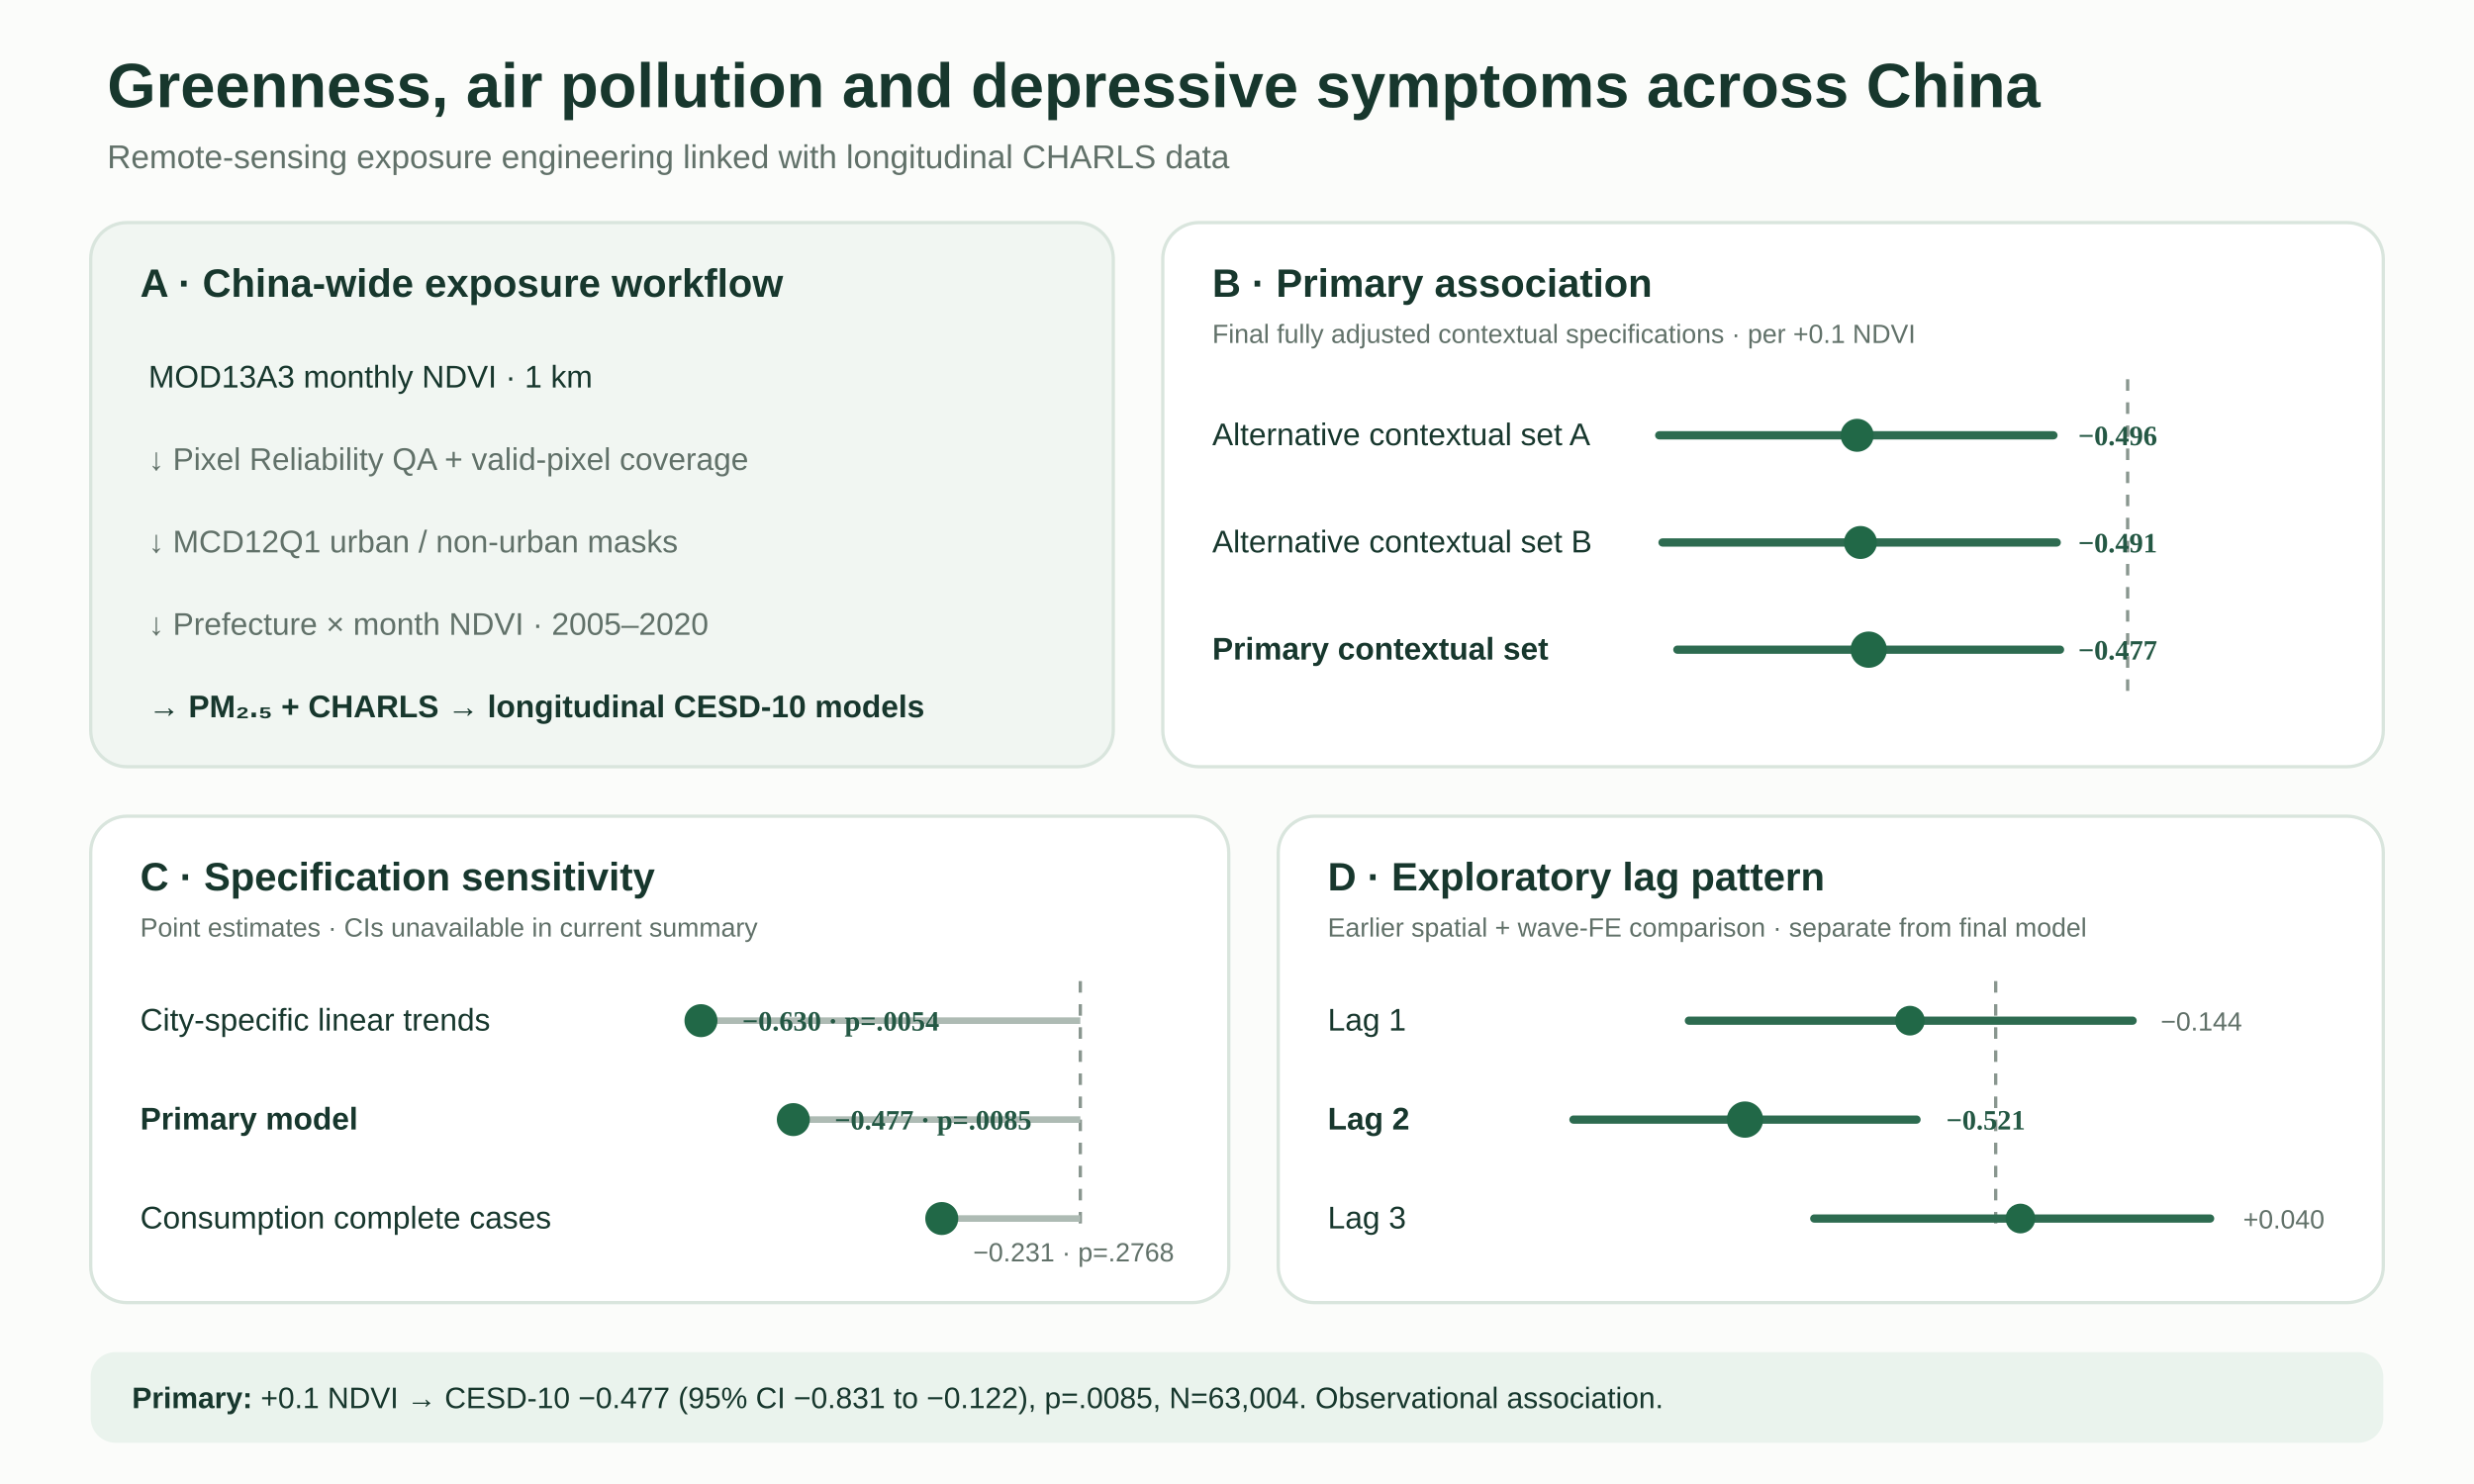
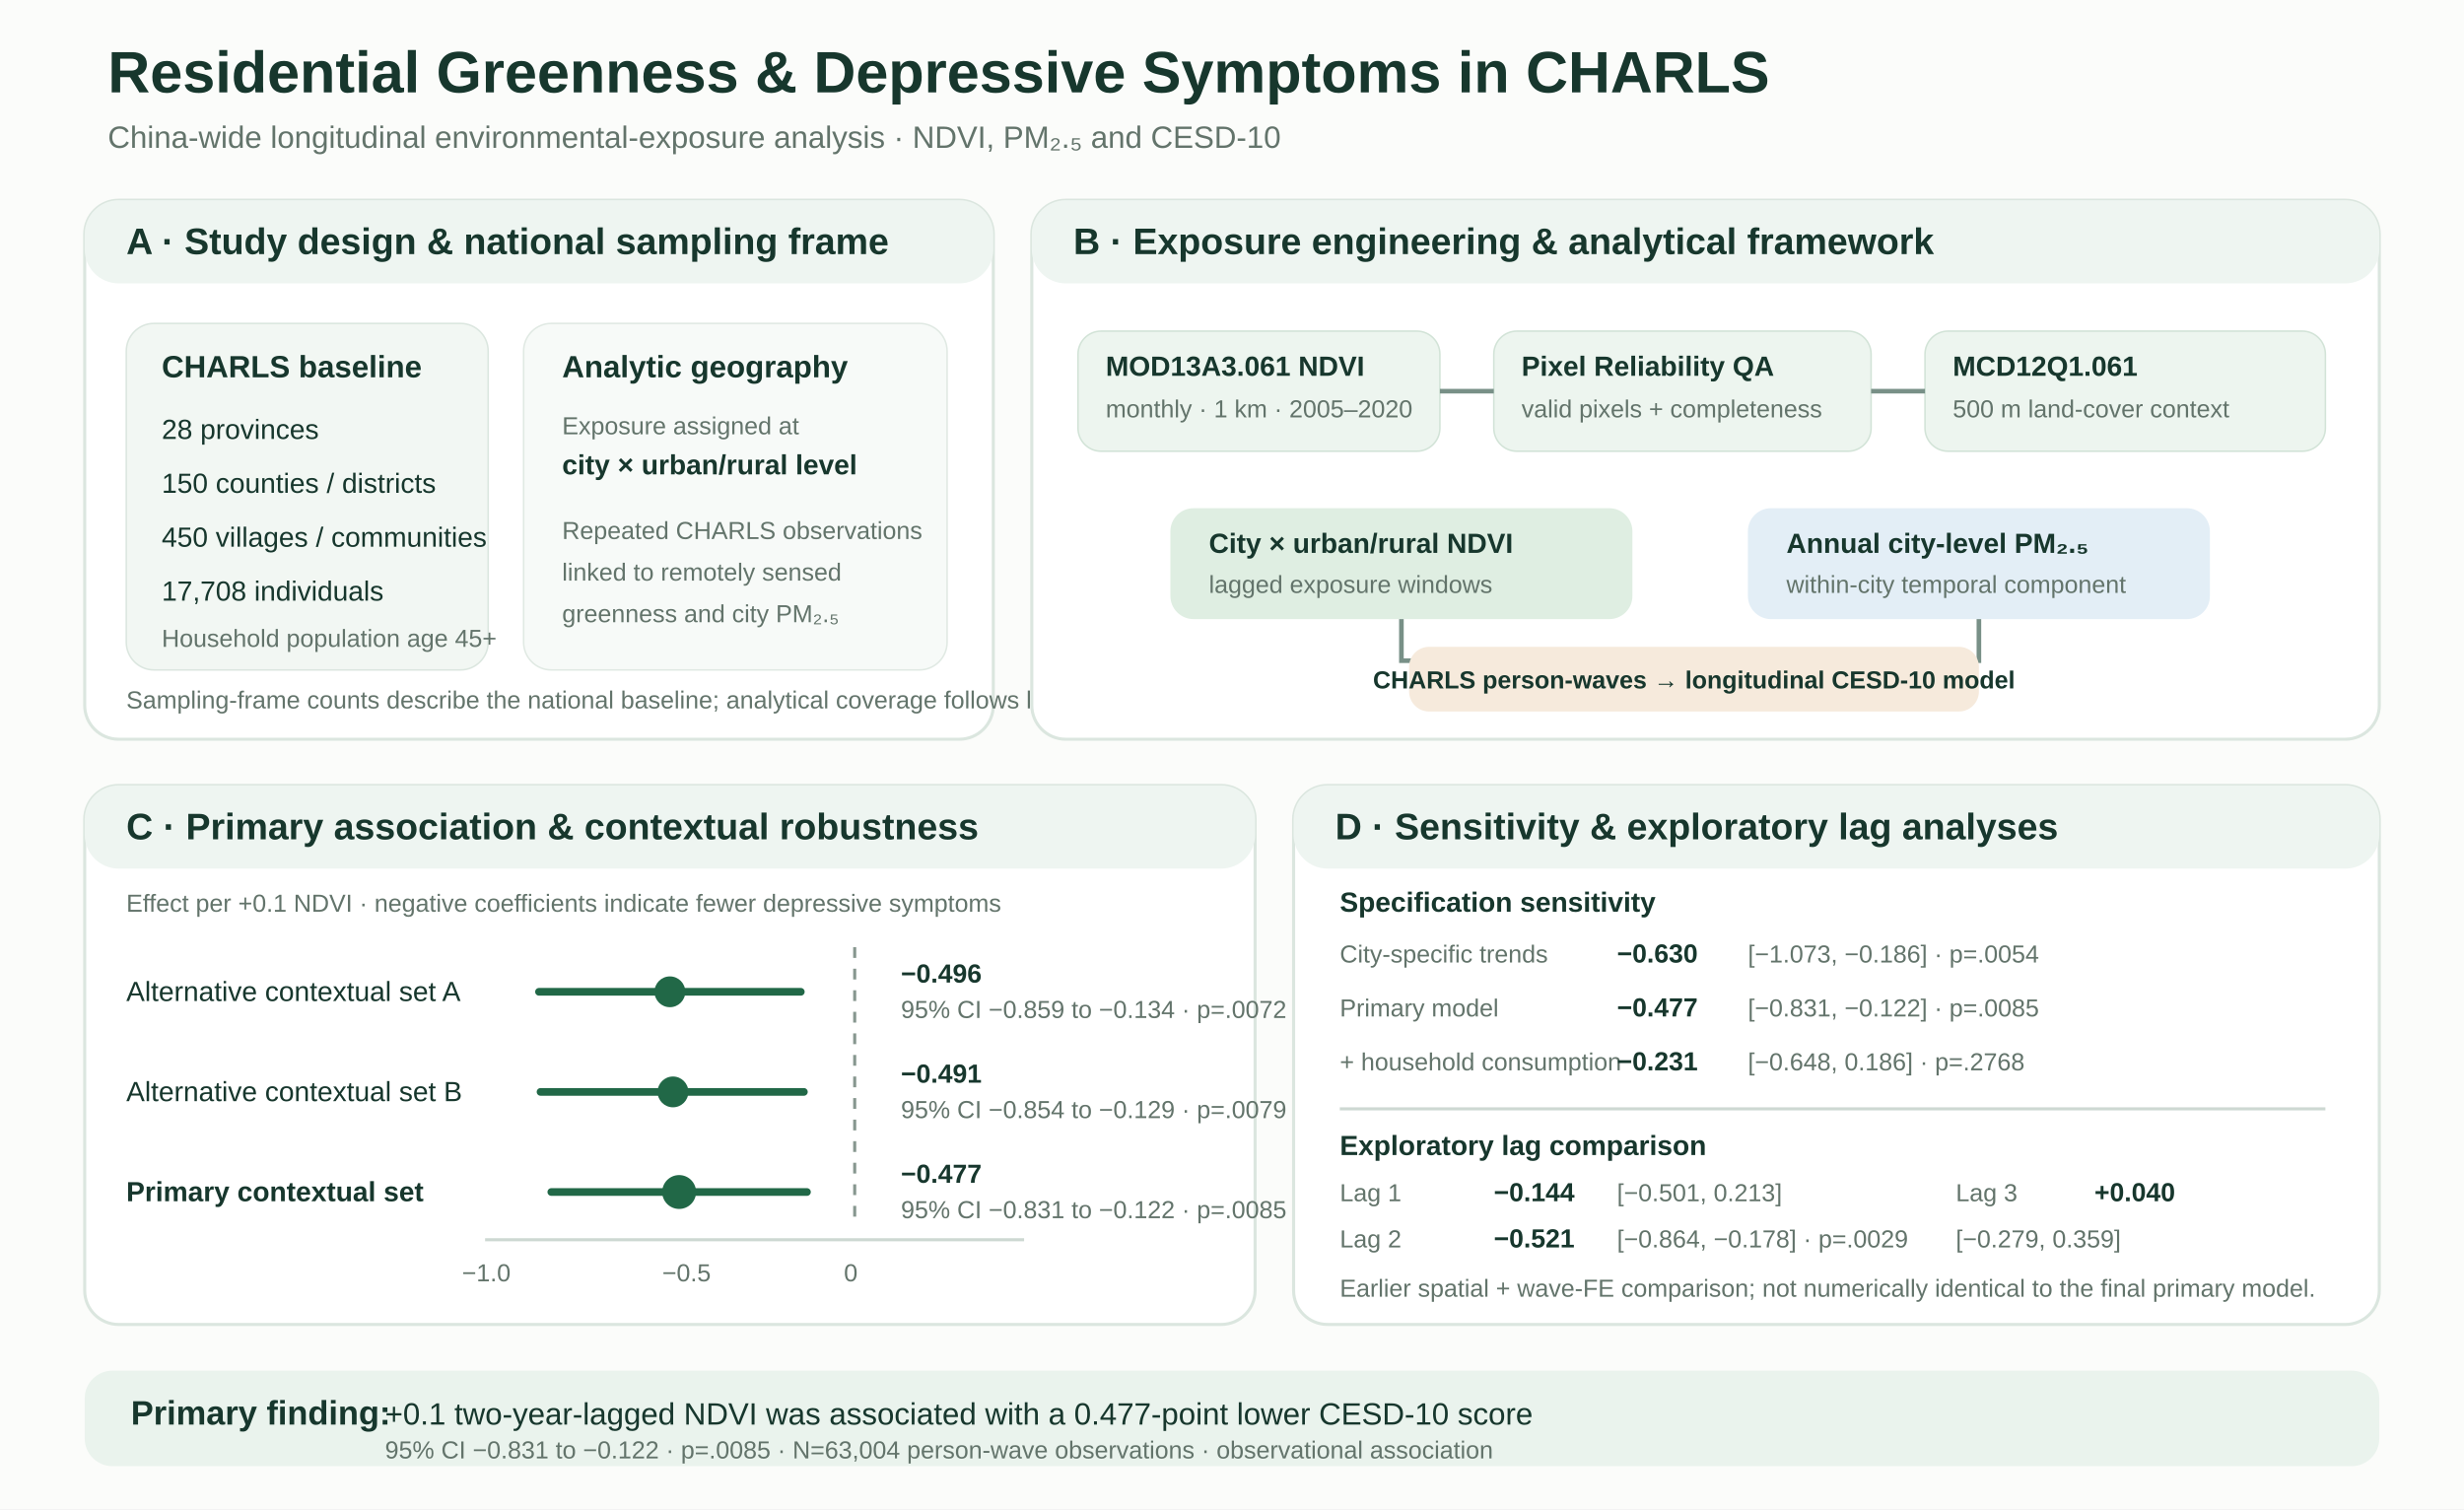
- <svg xmlns="http://www.w3.org/2000/svg" viewBox="0 0 1500 900">
-   <rect width="1500" height="900" fill="#fbfcfa" />
-   <style>.t{font-family:Arial;fill:#17372d}.m{font-family:Arial;fill:#617169}.h{font-weight:700}.p{fill:#fff;stroke:#d9e5dd;stroke-width:2}.z{stroke:#89968f;stroke-width:2;stroke-dasharray:7 7}.ci{stroke:#2d6b50;stroke-width:5;stroke-linecap:round}.d{fill:#216847}.soft{stroke:#aebbb4;stroke-width:4}.lab{font-size:19px}.sm{font-size:16px}.num{font-size:17px;font-weight:700;fill:#245844}</style>
-   <text x="65" y="65" class="t h" font-size="38">Greenness, air pollution and depressive symptoms across China</text>
-   <text x="65" y="102" class="m" font-size="20">Remote-sensing exposure engineering linked with longitudinal CHARLS data</text>
-   <rect x="55" y="135" width="620" height="330" rx="22" fill="#f1f6f2" stroke="#d9e5dd" stroke-width="2" />
-   <text x="85" y="180" class="t h" font-size="24">A · China-wide exposure workflow</text>
-   <text x="90" y="235" class="t lab">MOD13A3 monthly NDVI · 1 km</text>
-   <text x="90" y="285" class="m lab">↓ Pixel Reliability QA + valid-pixel coverage</text>
-   <text x="90" y="335" class="m lab">↓ MCD12Q1 urban / non-urban masks</text>
-   <text x="90" y="385" class="m lab">↓ Prefecture × month NDVI · 2005–2020</text>
-   <text x="90" y="435" class="t h lab">→ PM₂.₅ + CHARLS → longitudinal CESD-10 models</text>
-   <rect x="705" y="135" width="740" height="330" rx="22" class="p" />
-   <text x="735" y="180" class="t h" font-size="24">B · Primary association</text>
-   <text x="735" y="208" class="m sm">Final fully adjusted contextual specifications · per +0.1 NDVI</text>
-   <line x1="1290" y1="230" x2="1290" y2="420" class="z" />
-   <text x="735" y="270" class="t lab">Alternative contextual set A</text>
-   <line x1="1006" y1="264" x2="1245" y2="264" class="ci" />
-   <circle cx="1126" cy="264" r="10" class="d" />
-   <text x="1260" y="270" class="num">−0.496</text>
-   <text x="735" y="335" class="t lab">Alternative contextual set B</text>
-   <line x1="1008" y1="329" x2="1247" y2="329" class="ci" />
-   <circle cx="1128" cy="329" r="10" class="d" />
-   <text x="1260" y="335" class="num">−0.491</text>
-   <text x="735" y="400" class="t h lab">Primary contextual set</text>
-   <line x1="1017" y1="394" x2="1249" y2="394" class="ci" />
-   <circle cx="1133" cy="394" r="11" class="d" />
-   <text x="1260" y="400" class="num">−0.477</text>
-   <rect x="55" y="495" width="690" height="295" rx="22" class="p" />
-   <text x="85" y="540" class="t h" font-size="24">C · Specification sensitivity</text>
-   <text x="85" y="568" class="m sm">Point estimates · CIs unavailable in current summary</text>
-   <line x1="655" y1="595" x2="655" y2="745" class="z" />
-   <text x="85" y="625" class="t lab">City-specific linear trends</text>
-   <line x1="425" y1="619" x2="655" y2="619" class="soft" />
-   <circle cx="425" cy="619" r="10" class="d" />
-   <text x="450" y="625" class="num">−0.630 · p=.0054</text>
-   <text x="85" y="685" class="t h lab">Primary model</text>
-   <line x1="481" y1="679" x2="655" y2="679" class="soft" />
-   <circle cx="481" cy="679" r="10" class="d" />
-   <text x="506" y="685" class="num">−0.477 · p=.0085</text>
-   <text x="85" y="745" class="t lab">Consumption complete cases</text>
-   <line x1="571" y1="739" x2="655" y2="739" class="soft" />
-   <circle cx="571" cy="739" r="10" class="d" />
-   <text x="590" y="765" class="m sm">−0.231 · p=.2768</text>
-   <rect x="775" y="495" width="670" height="295" rx="22" class="p" />
-   <text x="805" y="540" class="t h" font-size="24">D · Exploratory lag pattern</text>
-   <text x="805" y="568" class="m sm">Earlier spatial + wave-FE comparison · separate from final model</text>
-   <line x1="1210" y1="595" x2="1210" y2="745" class="z" />
-   <text x="805" y="625" class="t lab">Lag 1</text>
-   <line x1="1024" y1="619" x2="1293" y2="619" class="ci" />
-   <circle cx="1158" cy="619" r="9" class="d" />
-   <text x="1310" y="625" class="m sm">−0.144</text>
-   <text x="805" y="685" class="t h lab">Lag 2</text>
-   <line x1="954" y1="679" x2="1162" y2="679" class="ci" />
-   <circle cx="1058" cy="679" r="11" class="d" />
-   <text x="1180" y="685" class="num">−0.521</text>
-   <text x="805" y="745" class="t lab">Lag 3</text>
-   <line x1="1100" y1="739" x2="1340" y2="739" class="ci" />
-   <circle cx="1225" cy="739" r="9" class="d" />
-   <text x="1360" y="745" class="m sm">+0.040</text>
-   <rect x="55" y="820" width="1390" height="55" rx="15" fill="#eaf3ed" />
-   <text x="80" y="854" class="t" font-size="18">
-     <tspan class="h">Primary:</tspan> +0.1 NDVI → CESD-10 −0.477 (95% CI −0.831 to −0.122), p=.0085, N=63,004. Observational association.</text>
+ <svg xmlns="http://www.w3.org/2000/svg" viewBox="0 0 1600 980" role="img" aria-labelledby="title desc">
+   <rect width="1600" height="980" fill="#fbfcfa" />
+   <style>
+ .t{font-family:Arial,sans-serif;fill:#17372d}.m{font-family:Arial,sans-serif;fill:#63746b}.h{font-weight:700}.panel{fill:#fff;stroke:#dbe6df;stroke-width:2}.head{fill:#eef5f1}.green{fill:#216847}.blue{fill:#2d6f9f}.orange{fill:#c96b24}.ci{stroke:#216847;stroke-width:5;stroke-linecap:round}.ci2{stroke:#2d6f9f;stroke-width:5;stroke-linecap:round}.ci3{stroke:#c96b24;stroke-width:5;stroke-linecap:round}.zero{stroke:#87978f;stroke-width:2;stroke-dasharray:7 7}.axis{stroke:#cdd8d2;stroke-width:2}.sm{font-size:16px}.lab{font-size:18px}.num{font-size:17px;font-weight:700}.box{fill:#f2f7f3;stroke:#dbe6df}.flow{fill:#edf5ef;stroke:#d2e3d7}.note{fill:#f7faf8;stroke:#e0e9e3}</style>
+   <text x="70" y="60" class="t h" font-size="38">Residential Greenness &amp; Depressive Symptoms in CHARLS</text>
+   <text x="70" y="96" class="m" font-size="20">China-wide longitudinal environmental-exposure analysis · NDVI, PM₂.₅ and CESD-10</text>
+   <rect x="55" y="130" width="590" height="350" rx="22" class="panel" />
+   <rect x="55" y="130" width="590" height="54" rx="22" class="head" />
+   <text x="82" y="165" class="t h" font-size="24">A · Study design &amp; national sampling frame</text>
+   <rect x="82" y="210" width="235" height="225" rx="18" class="box" />
+   <text x="105" y="245" class="t h" font-size="20">CHARLS baseline</text>
+   <text x="105" y="285" class="t lab">28 provinces</text>
+   <text x="105" y="320" class="t lab">150 counties / districts</text>
+   <text x="105" y="355" class="t lab">450 villages / communities</text>
+   <text x="105" y="390" class="t lab">17,708 individuals</text>
+   <text x="105" y="420" class="m sm">Household population age 45+</text>
+   <rect x="340" y="210" width="275" height="225" rx="18" class="note" />
+   <text x="365" y="245" class="t h" font-size="20">Analytic geography</text>
+   <text x="365" y="282" class="m sm">Exposure assigned at</text>
+   <text x="365" y="308" class="t h lab">city × urban/rural level</text>
+   <text x="365" y="350" class="m sm">Repeated CHARLS observations</text>
+   <text x="365" y="377" class="m sm">linked to remotely sensed</text>
+   <text x="365" y="404" class="m sm">greenness and city PM₂.₅</text>
+   <text x="82" y="460" class="m sm">Sampling-frame counts describe the national baseline; analytical coverage follows linked study data.</text>
+   <rect x="670" y="130" width="875" height="350" rx="22" class="panel" />
+   <rect x="670" y="130" width="875" height="54" rx="22" class="head" />
+   <text x="697" y="165" class="t h" font-size="24">B · Exposure engineering &amp; analytical framework</text>
+   <rect x="700" y="215" width="235" height="78" rx="15" class="flow" />
+   <text x="718" y="244" class="t h lab">MOD13A3.061 NDVI</text>
+   <text x="718" y="271" class="m sm">monthly · 1 km · 2005–2020</text>
+   <rect x="970" y="215" width="245" height="78" rx="15" class="flow" />
+   <text x="988" y="244" class="t h lab">Pixel Reliability QA</text>
+   <text x="988" y="271" class="m sm">valid pixels + completeness</text>
+   <rect x="1250" y="215" width="260" height="78" rx="15" class="flow" />
+   <text x="1268" y="244" class="t h lab">MCD12Q1.061</text>
+   <text x="1268" y="271" class="m sm">500 m land-cover context</text>
+   <path d="M935 254h35M1215 254h35" stroke="#789087" stroke-width="3" />
+   <rect x="760" y="330" width="300" height="72" rx="15" fill="#dfeee2" />
+   <text x="785" y="359" class="t h lab">City × urban/rural NDVI</text>
+   <text x="785" y="385" class="m sm">lagged exposure windows</text>
+   <rect x="1135" y="330" width="300" height="72" rx="15" fill="#e3eef6" />
+   <text x="1160" y="359" class="t h lab">Annual city-level PM₂.₅</text>
+   <text x="1160" y="385" class="m sm">within-city temporal component</text>
+   <path d="M910 402v27h375v-27" fill="none" stroke="#789087" stroke-width="3" />
+   <rect x="915" y="420" width="370" height="42" rx="13" fill="#f6eadc" />
+   <text x="1100" y="447" text-anchor="middle" class="t h sm">CHARLS person-waves → longitudinal CESD-10 model</text>
+   <rect x="55" y="510" width="760" height="350" rx="22" class="panel" />
+   <rect x="55" y="510" width="760" height="54" rx="22" class="head" />
+   <text x="82" y="545" class="t h" font-size="24">C · Primary association &amp; contextual robustness</text>
+   <text x="82" y="592" class="m sm">Effect per +0.1 NDVI · negative coefficients indicate fewer depressive symptoms</text>
+   <line x1="555" y1="615" x2="555" y2="790" class="zero" />
+   <line x1="315" y1="805" x2="665" y2="805" class="axis" />
+   <text x="300" y="832" class="m sm">−1.0</text>
+   <text x="430" y="832" class="m sm">−0.5</text>
+   <text x="548" y="832" class="m sm">0</text>
+   <text x="82" y="650" class="t lab">Alternative contextual set A</text>
+   <line x1="350" y1="644" x2="520" y2="644" class="ci" />
+   <circle cx="435" cy="644" r="10" class="green" />
+   <text x="585" y="638" class="t num">−0.496</text>
+   <text x="585" y="661" class="m sm">95% CI −0.859 to −0.134 · p=.0072</text>
+   <text x="82" y="715" class="t lab">Alternative contextual set B</text>
+   <line x1="351" y1="709" x2="522" y2="709" class="ci" />
+   <circle cx="437" cy="709" r="10" class="green" />
+   <text x="585" y="703" class="t num">−0.491</text>
+   <text x="585" y="726" class="m sm">95% CI −0.854 to −0.129 · p=.0079</text>
+   <text x="82" y="780" class="t h lab">Primary contextual set</text>
+   <line x1="358" y1="774" x2="524" y2="774" class="ci" />
+   <circle cx="441" cy="774" r="11" class="green" />
+   <text x="585" y="768" class="t num">−0.477</text>
+   <text x="585" y="791" class="m sm">95% CI −0.831 to −0.122 · p=.0085</text>
+   <rect x="840" y="510" width="705" height="350" rx="22" class="panel" />
+   <rect x="840" y="510" width="705" height="54" rx="22" class="head" />
+   <text x="867" y="545" class="t h" font-size="24">D · Sensitivity &amp; exploratory lag analyses</text>
+   <text x="870" y="592" class="t h lab">Specification sensitivity</text>
+   <text x="870" y="625" class="m sm">City-specific trends</text>
+   <text x="1050" y="625" class="t num">−0.630</text>
+   <text x="1135" y="625" class="m sm">[−1.073, −0.186] · p=.0054</text>
+   <text x="870" y="660" class="m sm">Primary model</text>
+   <text x="1050" y="660" class="t num">−0.477</text>
+   <text x="1135" y="660" class="m sm">[−0.831, −0.122] · p=.0085</text>
+   <text x="870" y="695" class="m sm">+ household consumption</text>
+   <text x="1050" y="695" class="t num">−0.231</text>
+   <text x="1135" y="695" class="m sm">[−0.648, 0.186] · p=.2768</text>
+   <line x1="870" y1="720" x2="1510" y2="720" class="axis" />
+   <text x="870" y="750" class="t h lab">Exploratory lag comparison</text>
+   <text x="870" y="780" class="m sm">Lag 1</text>
+   <text x="970" y="780" class="t num">−0.144</text>
+   <text x="1050" y="780" class="m sm">[−0.501, 0.213]</text>
+   <text x="870" y="810" class="m sm">Lag 2</text>
+   <text x="970" y="810" class="t h num">−0.521</text>
+   <text x="1050" y="810" class="m sm">[−0.864, −0.178] · p=.0029</text>
+   <text x="1270" y="780" class="m sm">Lag 3</text>
+   <text x="1360" y="780" class="t num">+0.040</text>
+   <text x="1270" y="810" class="m sm">[−0.279, 0.359]</text>
+   <text x="870" y="842" class="m sm">Earlier spatial + wave-FE comparison; not numerically identical to the final primary model.</text>
+   <rect x="55" y="890" width="1490" height="62" rx="18" fill="#eaf3ed" />
+   <text x="85" y="925" class="t h" font-size="22">Primary finding:</text>
+   <text x="250" y="925" class="t" font-size="20">+0.1 two-year-lagged NDVI was associated with a 0.477-point lower CESD-10 score</text>
+   <text x="250" y="947" class="m sm">95% CI −0.831 to −0.122 · p=.0085 · N=63,004 person-wave observations · observational association</text>
</svg>
